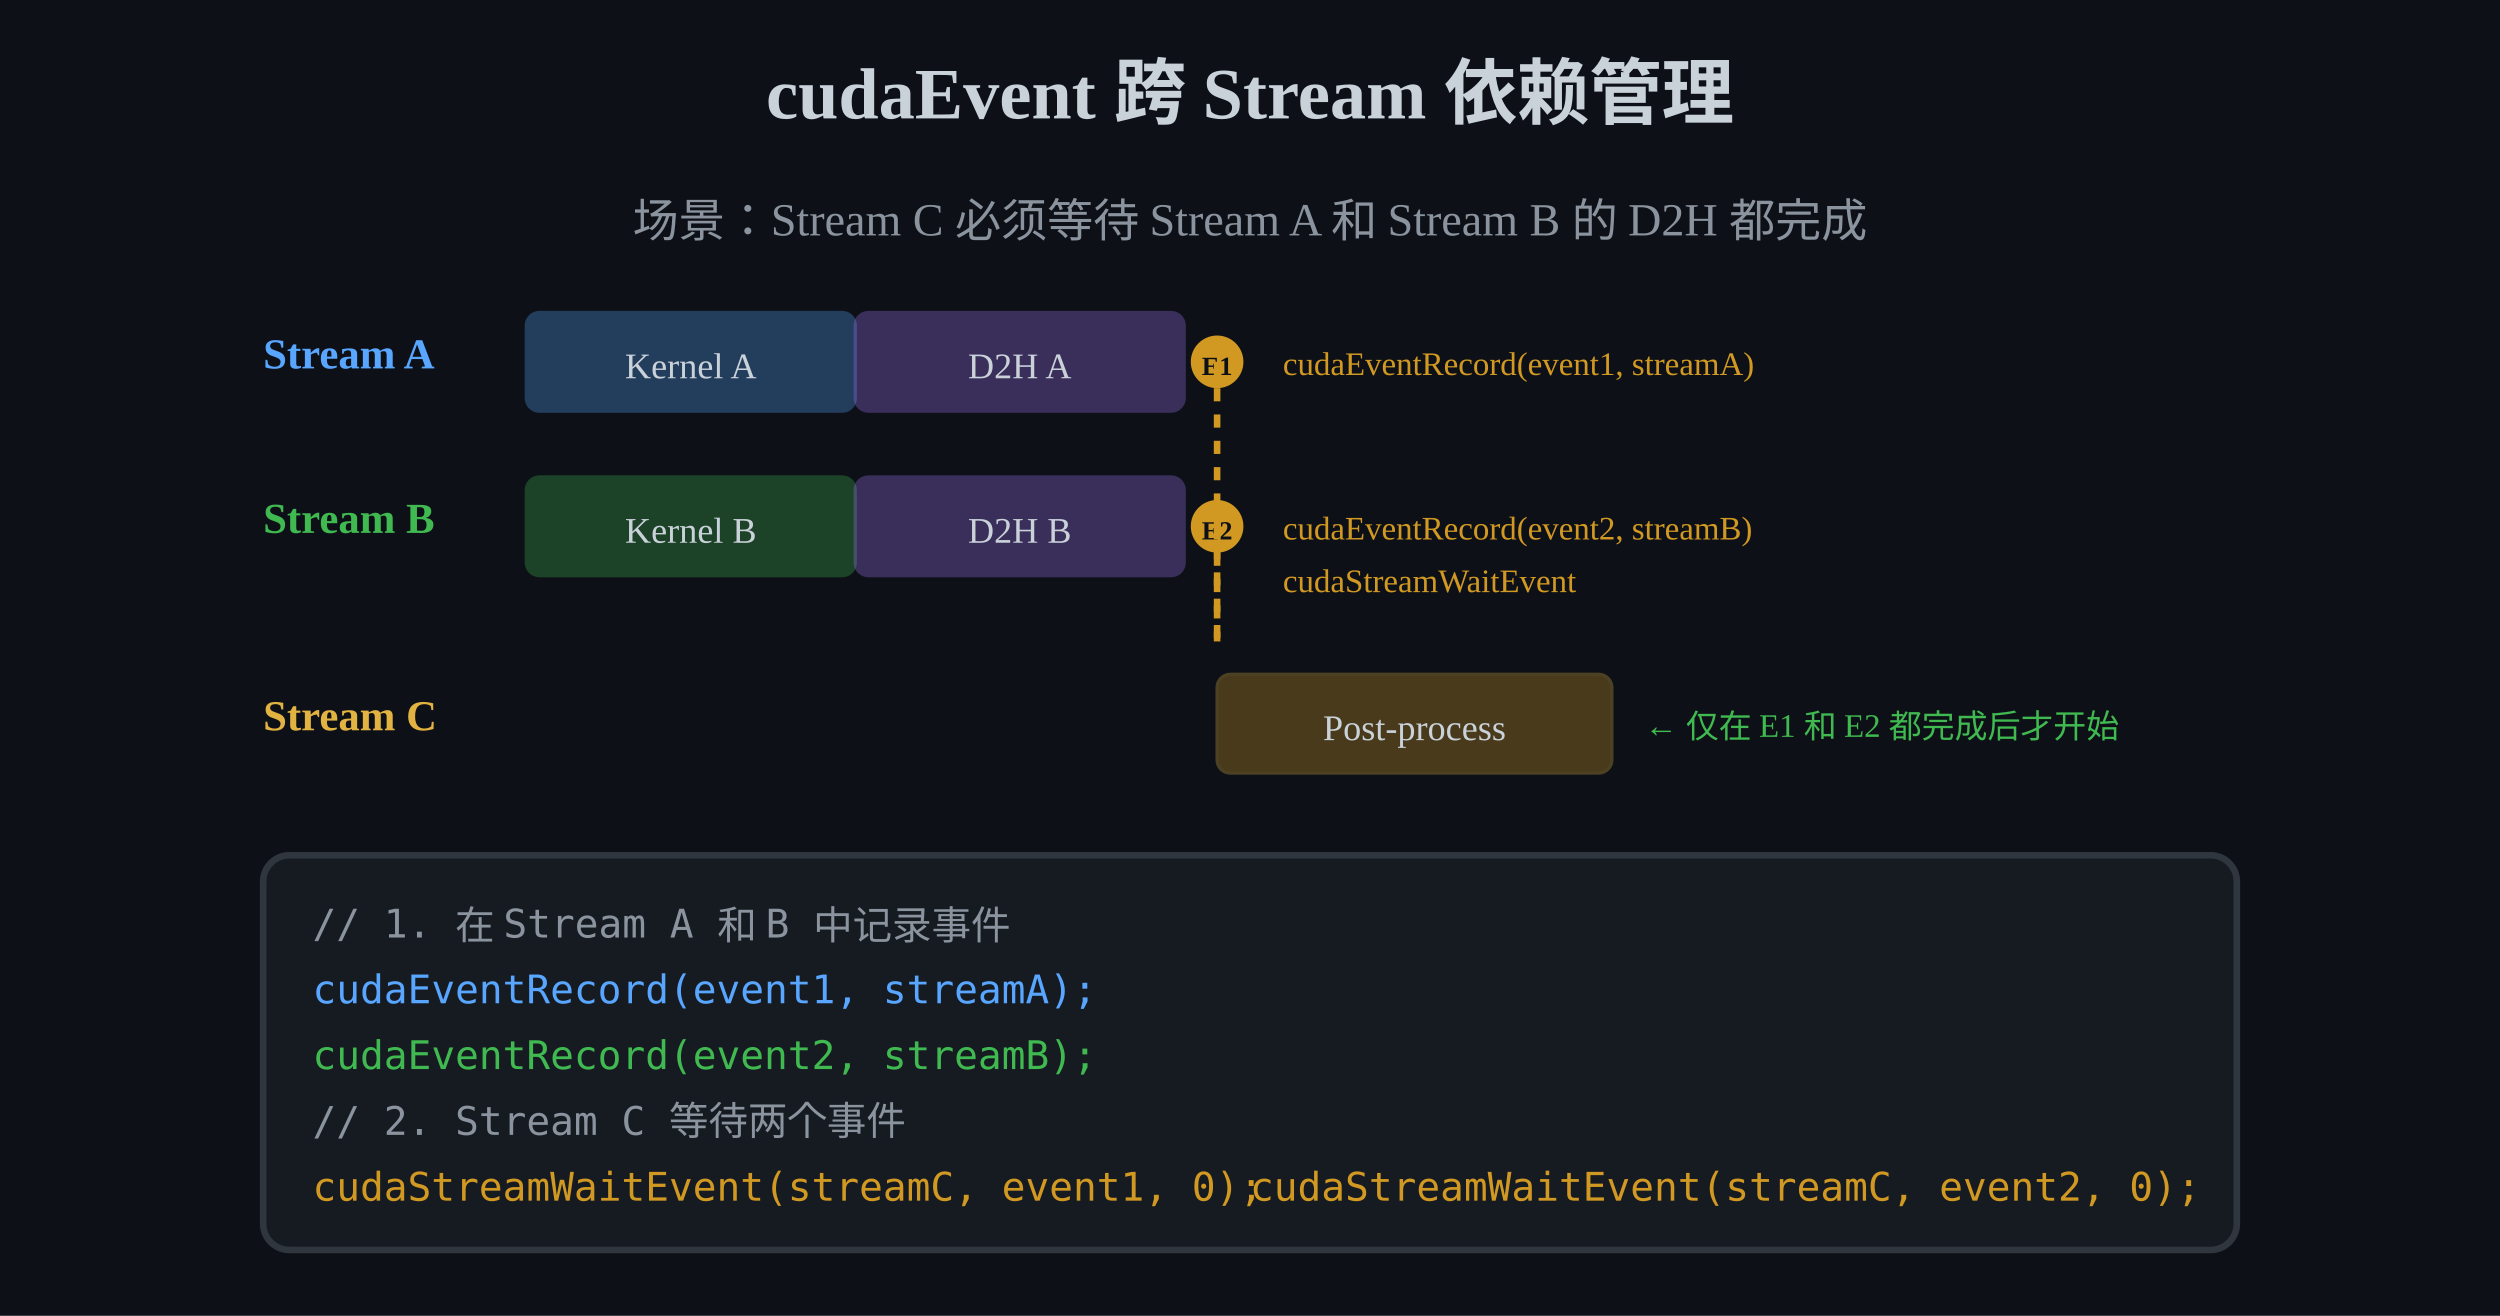
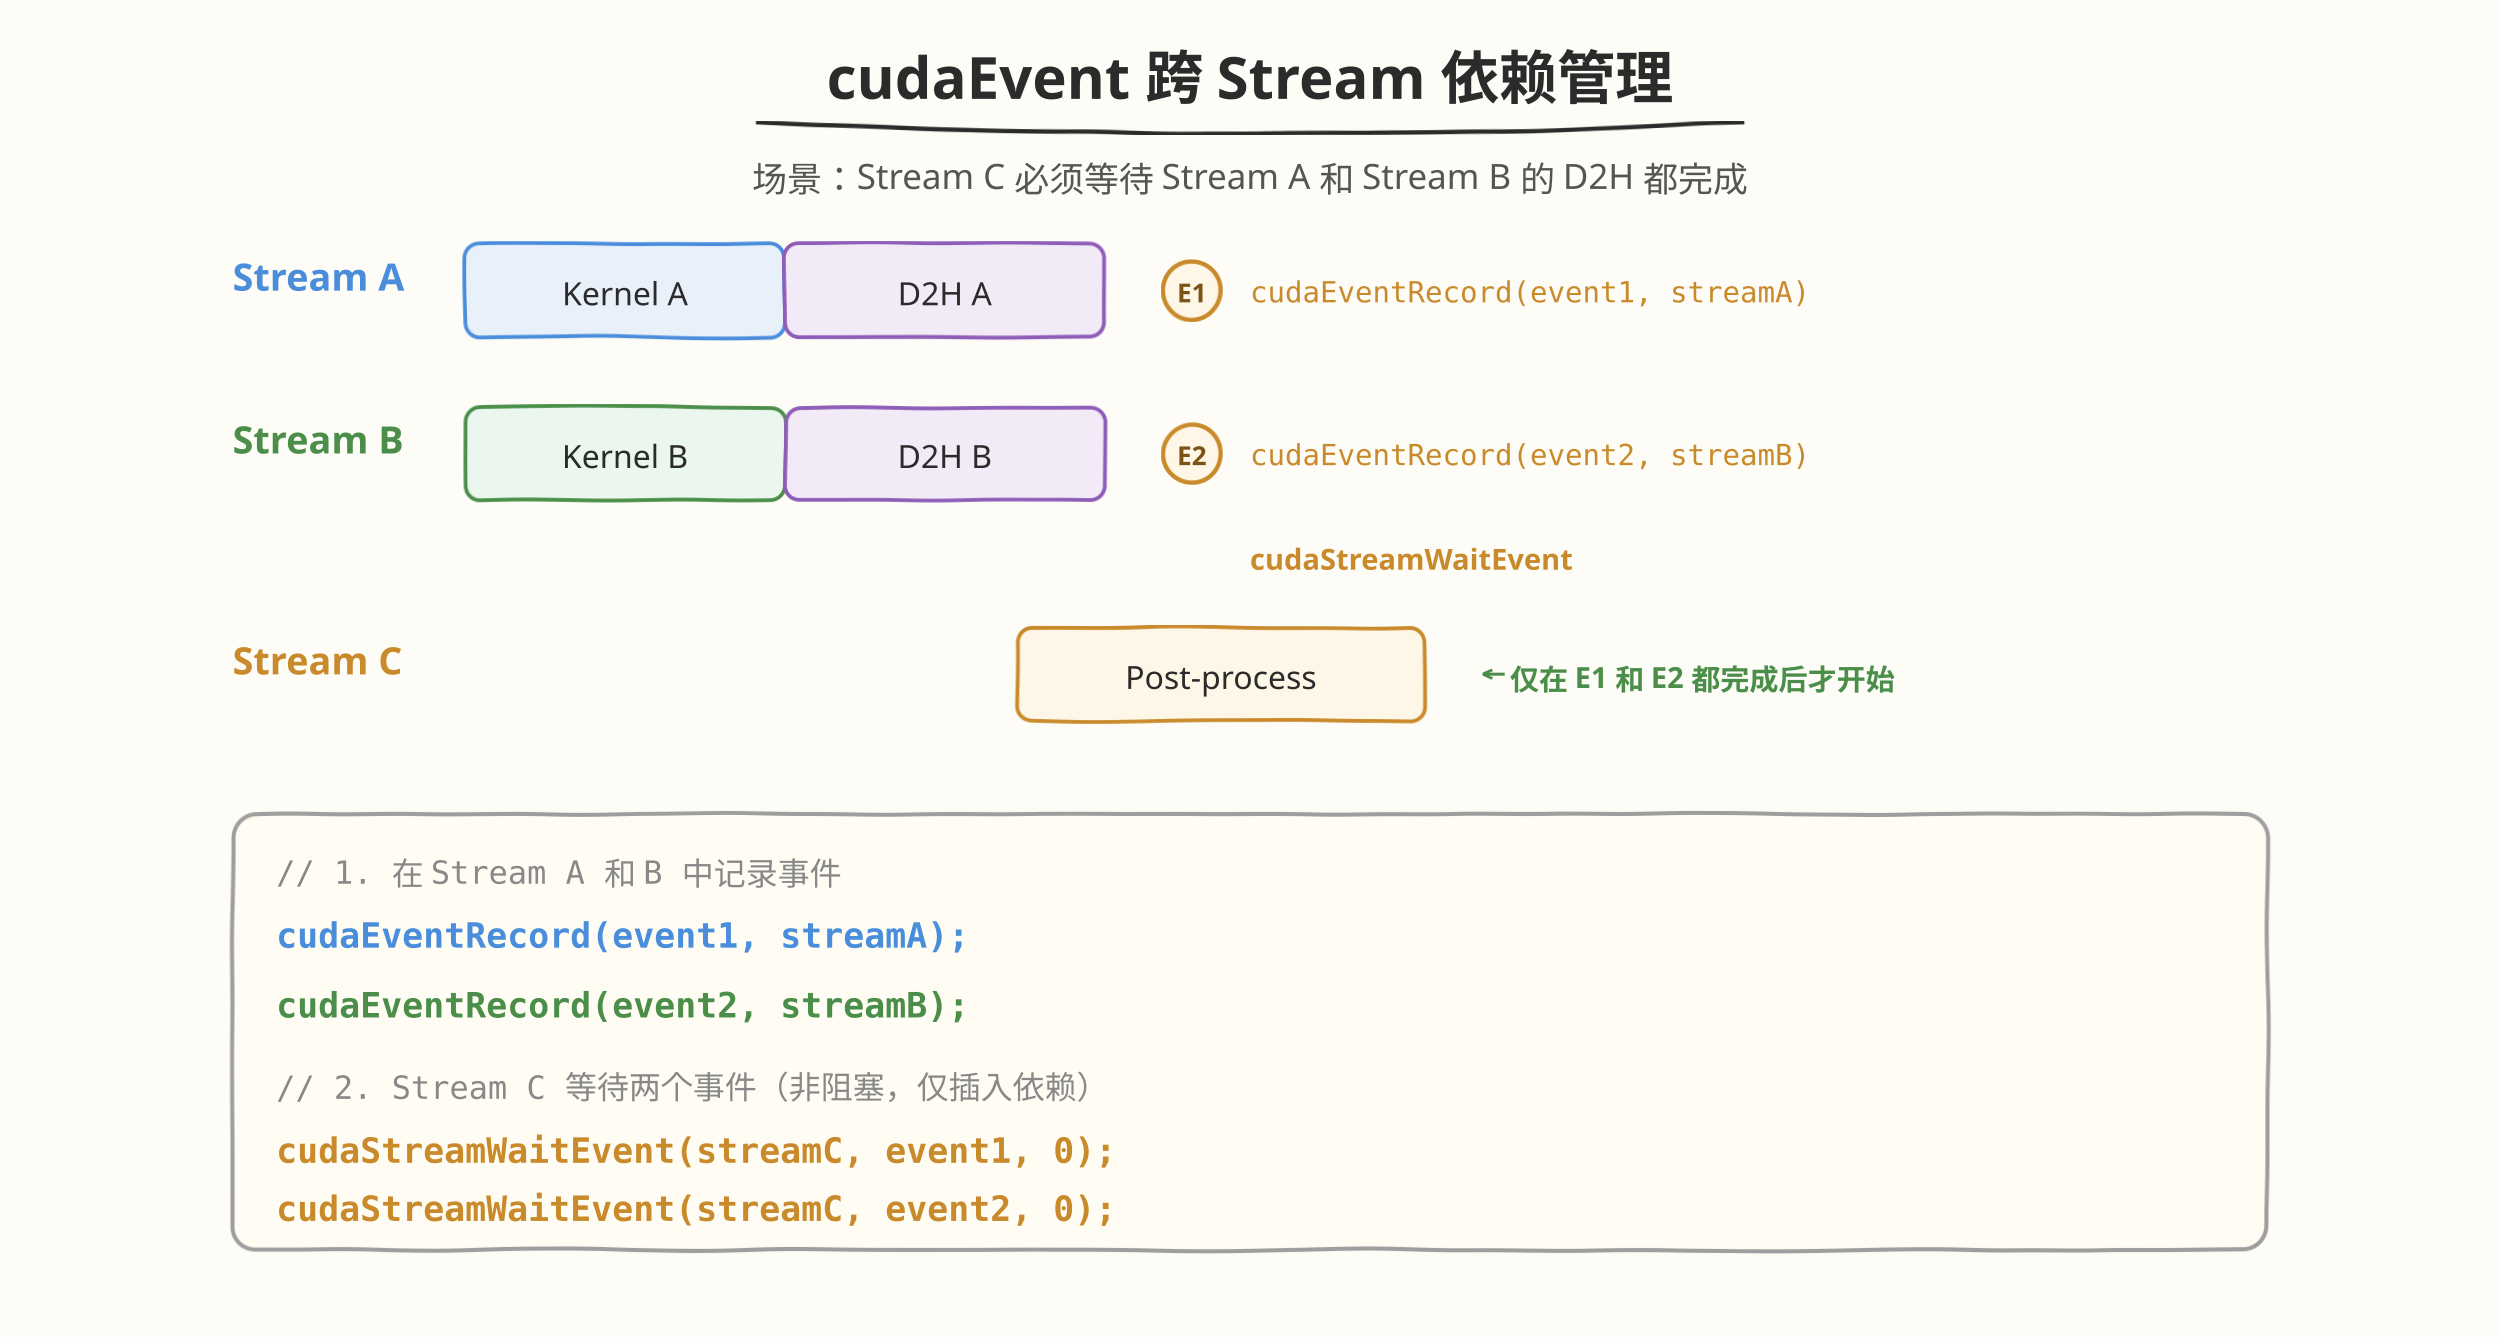
- <svg xmlns="http://www.w3.org/2000/svg" width="760" height="400" viewBox="0 0 760 400">
-   <rect width="760" height="400" fill="#0d1117" />
-   <text x="380" y="36" text-anchor="middle" font-size="22" font-weight="bold" fill="#c9d1d9">cudaEvent 跨 Stream 依赖管理</text>
-   <text x="380" y="72" text-anchor="middle" font-size="14" fill="#8b949e">场景：Stream C 必须等待 Stream A 和 Stream B 的 D2H 都完成</text>
-   <g transform="translate(80, 90)">
-     <text x="0" y="22" font-size="13" fill="#58a6ff" font-weight="bold">Stream A</text>
-     <rect x="80" y="5" width="100" height="30" rx="4" fill="#58a6ff" opacity="0.3" stroke="#58a6ff" />
-     <text x="130" y="25" text-anchor="middle" font-size="11" fill="#c9d1d9">Kernel A</text>
-     <rect x="180" y="5" width="100" height="30" rx="4" fill="#a371f7" opacity="0.3" stroke="#a371f7" />
-     <text x="230" y="25" text-anchor="middle" font-size="11" fill="#c9d1d9">D2H A</text>
-     <circle cx="290" cy="20" r="8" fill="#d29922" />
-     <text x="290" y="24" text-anchor="middle" font-size="8" fill="#0d1117" font-weight="bold">E1</text>
-     <text x="310" y="24" font-size="10" fill="#d29922">cudaEventRecord(event1, streamA)</text>
+ <svg xmlns="http://www.w3.org/2000/svg" width="860" height="460" viewBox="0 0 860 460" font-family="'Comic Sans MS','Marker Felt','Segoe UI',cursive">
+   <defs>
+     <filter id="sk" x="-3%" y="-3%" width="106%" height="106%">
+       <feTurbulence type="fractalNoise" baseFrequency="0.018" numOctaves="2" seed="31" result="n" />
+       <feDisplacementMap in="SourceGraphic" in2="n" scale="1.8" />
+     </filter>
+     <marker id="arO" markerWidth="8" markerHeight="8" refX="6" refY="4" orient="auto">
+       <path d="M0,0 L8,4 L0,8 z" fill="#c98a2b" />
+     </marker>
+   </defs>
+   <rect width="860" height="460" fill="#fdfcf7" />
+   <text x="430" y="34" text-anchor="middle" font-size="20" font-weight="bold" fill="#2b2b2b">cudaEvent 跨 Stream 依赖管理</text>
+   <path d="M 260 42 Q 430 50 600 42" stroke="#2b2b2b" stroke-width="1.5" fill="none" filter="url(#sk)" />
+   <text x="430" y="66" text-anchor="middle" font-size="12" fill="#555">场景：Stream C 必须等待 Stream A 和 Stream B 的 D2H 都完成</text>
+   <text x="80" y="100" font-size="13" fill="#4a8edb" font-weight="bold">Stream A</text>
+   <g filter="url(#sk)">
+     <rect x="160" y="84" width="110" height="32" rx="5" fill="#e8f0fa" stroke="#4a8edb" stroke-width="1.3" />
  </g>
-   <g transform="translate(80, 140)">
-     <text x="0" y="22" font-size="13" fill="#3fb950" font-weight="bold">Stream B</text>
-     <rect x="80" y="5" width="100" height="30" rx="4" fill="#3fb950" opacity="0.3" stroke="#3fb950" />
-     <text x="130" y="25" text-anchor="middle" font-size="11" fill="#c9d1d9">Kernel B</text>
-     <rect x="180" y="5" width="100" height="30" rx="4" fill="#a371f7" opacity="0.3" stroke="#a371f7" />
-     <text x="230" y="25" text-anchor="middle" font-size="11" fill="#c9d1d9">D2H B</text>
-     <circle cx="290" cy="20" r="8" fill="#d29922" />
-     <text x="290" y="24" text-anchor="middle" font-size="8" fill="#0d1117" font-weight="bold">E2</text>
-     <text x="310" y="24" font-size="10" fill="#d29922">cudaEventRecord(event2, streamB)</text>
+   <text x="215" y="105" text-anchor="middle" font-size="11" fill="#2b2b2b">Kernel A</text>
+   <g filter="url(#sk)">
+     <rect x="270" y="84" width="110" height="32" rx="5" fill="#f3eaf7" stroke="#8e5db8" stroke-width="1.3" />
  </g>
-   <line x1="370" y1="110" x2="370" y2="195" stroke="#d29922" stroke-width="2" stroke-dasharray="4" marker-end="url(#arrY)" />
-   <line x1="370" y1="160" x2="370" y2="195" stroke="#d29922" stroke-width="2" stroke-dasharray="4" marker-end="url(#arrY)" />
-   <text x="390" y="180" font-size="10" fill="#d29922">cudaStreamWaitEvent</text>
-   <g transform="translate(80, 200)">
-     <text x="0" y="22" font-size="13" fill="#e3b341" font-weight="bold">Stream C</text>
-     <rect x="290" y="5" width="120" height="30" rx="4" fill="#d29922" opacity="0.3" stroke="#e3b341" />
-     <text x="350" y="25" text-anchor="middle" font-size="11" fill="#c9d1d9">Post-process</text>
-     <text x="420" y="24" font-size="10" fill="#3fb950">← 仅在 E1 和 E2 都完成后才开始</text>
+   <text x="325" y="105" text-anchor="middle" font-size="11" fill="#2b2b2b">D2H A</text>
+   <g filter="url(#sk)">
+     <circle cx="410" cy="100" r="10" fill="#fef6e6" stroke="#c98a2b" stroke-width="1.5" />
  </g>
-   <g transform="translate(80, 260)">
-     <rect x="0" y="0" width="600" height="120" rx="8" fill="#161b22" stroke="#30363d" stroke-width="2" />
-     <text x="15" y="25" font-size="12" fill="#8b949e" font-family="monospace">// 1. 在 Stream A 和 B 中记录事件</text>
-     <text x="15" y="45" font-size="12" fill="#58a6ff" font-family="monospace">cudaEventRecord(event1, streamA);</text>
-     <text x="15" y="65" font-size="12" fill="#3fb950" font-family="monospace">cudaEventRecord(event2, streamB);</text>
-     <text x="15" y="85" font-size="12" fill="#8b949e" font-family="monospace">// 2. Stream C 等待两个事件</text>
-     <text x="15" y="105" font-size="12" fill="#d29922" font-family="monospace">cudaStreamWaitEvent(streamC, event1, 0);</text>
-     <text x="300" y="105" font-size="12" fill="#d29922" font-family="monospace">cudaStreamWaitEvent(streamC, event2, 0);</text>
+   <text x="410" y="104" text-anchor="middle" font-size="9" fill="#7a5415" font-weight="bold">E1</text>
+   <text x="430" y="104" font-size="10" fill="#c98a2b" font-family="monospace">cudaEventRecord(event1, streamA)</text>
+   <text x="80" y="156" font-size="13" fill="#4a8e4a" font-weight="bold">Stream B</text>
+   <g filter="url(#sk)">
+     <rect x="160" y="140" width="110" height="32" rx="5" fill="#eaf6ee" stroke="#4a8e4a" stroke-width="1.3" />
  </g>
+   <text x="215" y="161" text-anchor="middle" font-size="11" fill="#2b2b2b">Kernel B</text>
+   <g filter="url(#sk)">
+     <rect x="270" y="140" width="110" height="32" rx="5" fill="#f3eaf7" stroke="#8e5db8" stroke-width="1.3" />
+   </g>
+   <text x="325" y="161" text-anchor="middle" font-size="11" fill="#2b2b2b">D2H B</text>
+   <g filter="url(#sk)">
+     <circle cx="410" cy="156" r="10" fill="#fef6e6" stroke="#c98a2b" stroke-width="1.5" />
+   </g>
+   <text x="410" y="160" text-anchor="middle" font-size="9" fill="#7a5415" font-weight="bold">E2</text>
+   <text x="430" y="160" font-size="10" fill="#c98a2b" font-family="monospace">cudaEventRecord(event2, streamB)</text>
+   <path d="M 410 112 Q 410 180 410 210" stroke="#c98a2b" stroke-width="1.6" stroke-dasharray="4 3" fill="none" marker-end="url(#arO)" filter="url(#sk)" />
+   <path d="M 410 168 Q 410 190 410 210" stroke="#c98a2b" stroke-width="1.6" stroke-dasharray="4 3" fill="none" marker-end="url(#arO)" filter="url(#sk)" />
+   <text x="430" y="196" font-size="10" fill="#c98a2b" font-weight="bold">cudaStreamWaitEvent</text>
+   <text x="80" y="232" font-size="13" fill="#c98a2b" font-weight="bold">Stream C</text>
+   <g filter="url(#sk)">
+     <rect x="350" y="216" width="140" height="32" rx="5" fill="#fef6e6" stroke="#c98a2b" stroke-width="1.3" />
+   </g>
+   <text x="420" y="237" text-anchor="middle" font-size="11" fill="#2b2b2b">Post-process</text>
+   <text x="510" y="236" font-size="10" fill="#4a8e4a" font-weight="bold">← 仅在 E1 和 E2 都完成后才开始</text>
+   <g filter="url(#sk)">
+     <rect x="80" y="280" width="700" height="150" rx="8" fill="#fffdf3" stroke="#9e9e9e" stroke-width="1.4" />
+   </g>
+   <text x="95" y="304" font-size="11" fill="#888" font-family="monospace">// 1. 在 Stream A 和 B 中记录事件</text>
+   <text x="95" y="326" font-size="12" fill="#4a8edb" font-family="monospace" font-weight="bold">cudaEventRecord(event1, streamA);</text>
+   <text x="95" y="350" font-size="12" fill="#4a8e4a" font-family="monospace" font-weight="bold">cudaEventRecord(event2, streamB);</text>
+   <text x="95" y="378" font-size="11" fill="#888" font-family="monospace">// 2. Stream C 等待两个事件（非阻塞，仅插入依赖）</text>
+   <text x="95" y="400" font-size="12" fill="#c98a2b" font-family="monospace" font-weight="bold">cudaStreamWaitEvent(streamC, event1, 0);</text>
+   <text x="95" y="420" font-size="12" fill="#c98a2b" font-family="monospace" font-weight="bold">cudaStreamWaitEvent(streamC, event2, 0);</text>
</svg>
